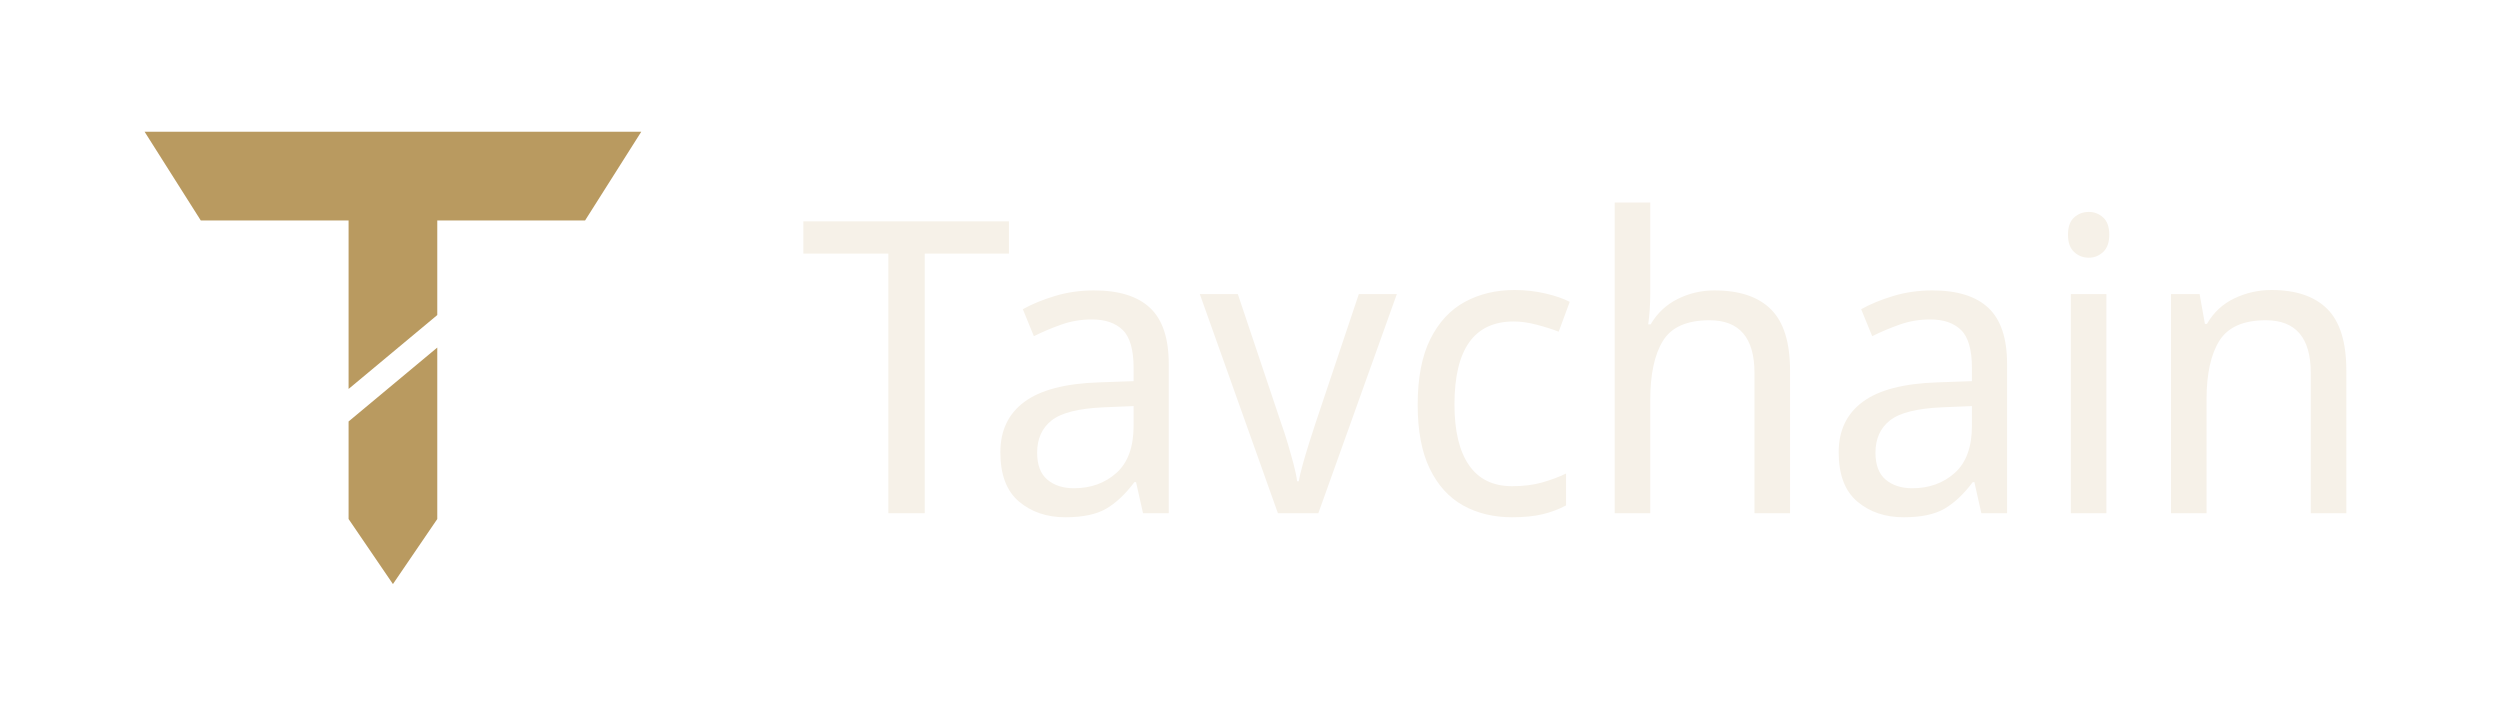
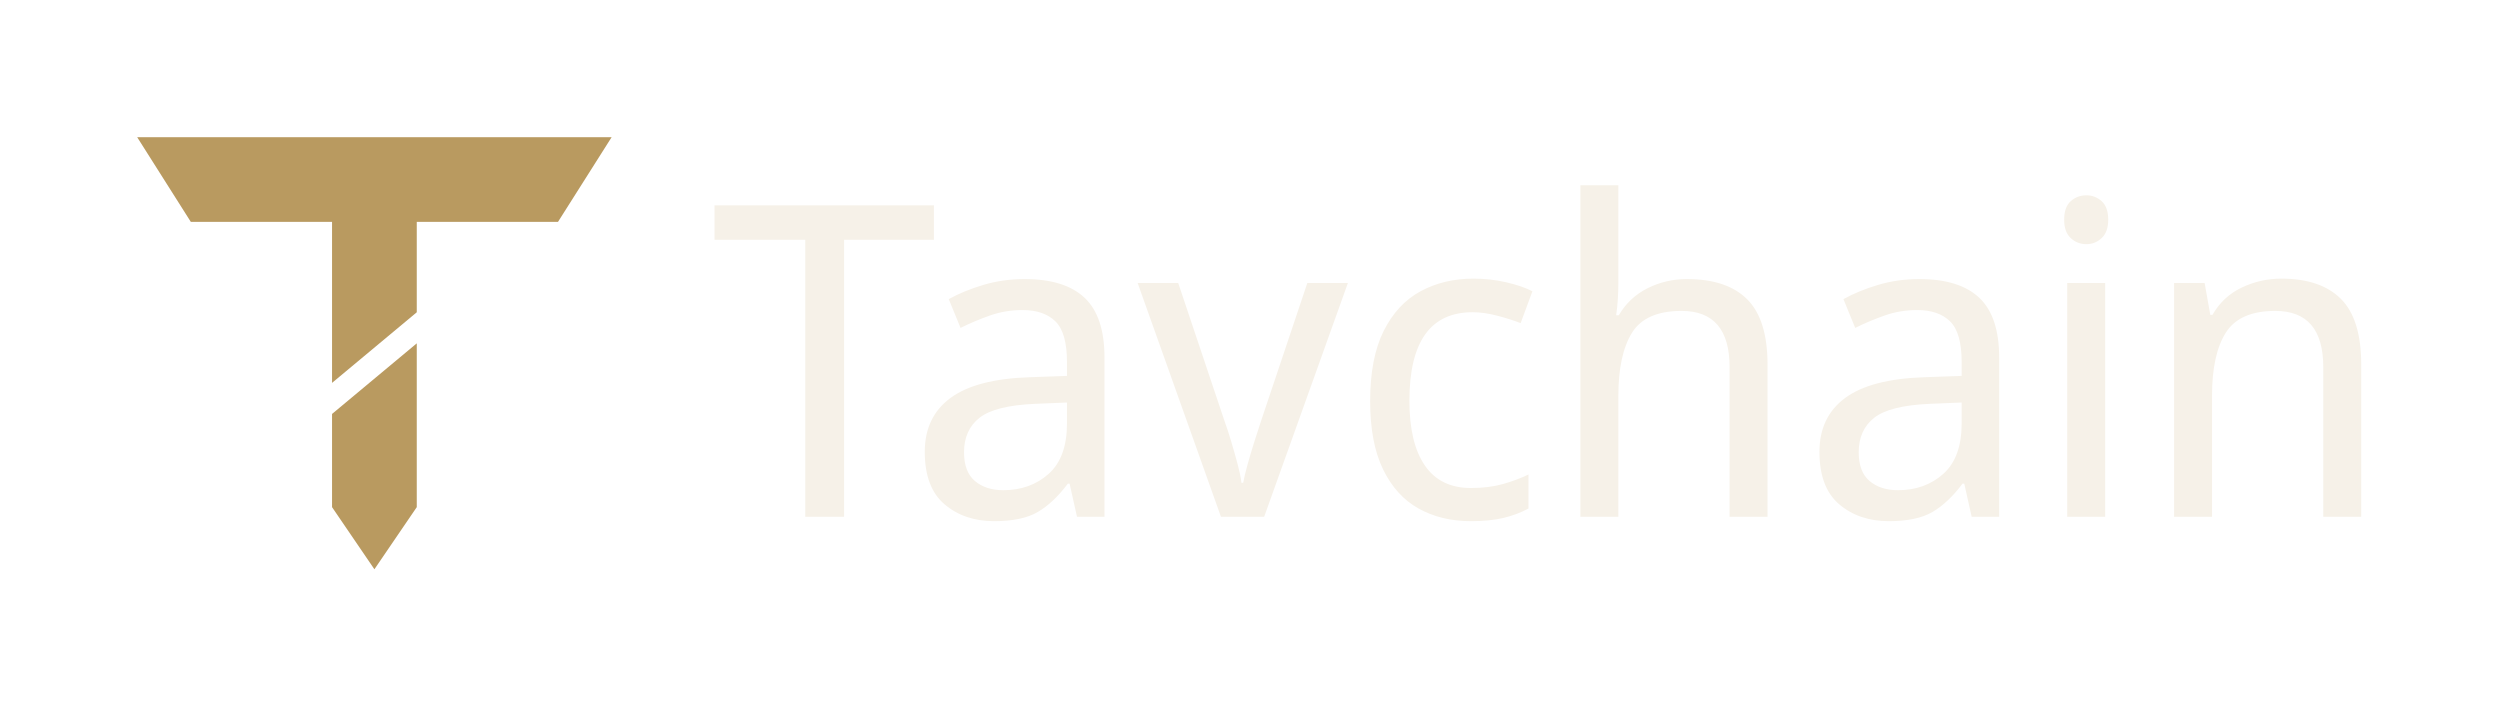
- <svg xmlns="http://www.w3.org/2000/svg" width="778" height="224" viewBox="0 0 778 224" role="img">
-   <path d="M88 104H424L386 164H286V228L226 278V164H126Z M286 250V366L256 410L226 366V300Z" fill="#B99A60" transform="translate(4.52 -6.84) scale(0.46)" />
-   <path d="M417.542 220 L408.108 220 L408.108 152.69 L386.06 152.69 L386.06 144.316 L439.378 144.316 L439.378 152.69 L417.542 152.69 Z M461.426 162.23 C467.927 162.23 472.786 163.749 476.001 166.788 C479.216 169.827 480.824 174.667 480.824 181.31 L480.824 220 L474.146 220 L472.344 211.944 L471.92 211.944 C469.588 215.053 467.15 217.35 464.606 218.834 C462.062 220.318 458.529 221.06 454.006 221.06 C449.201 221.06 445.19 219.7 441.975 216.979 C438.76 214.258 437.152 210.001 437.152 204.206 C437.152 198.553 439.237 194.189 443.406 191.115 C447.575 188.041 454.006 186.363 462.698 186.08 L471.708 185.762 L471.708 182.37 C471.708 177.635 470.772 174.349 468.899 172.512 C467.026 170.675 464.359 169.756 460.896 169.756 C458.14 169.756 455.508 170.198 452.999 171.081 C450.49 171.964 448.105 172.971 445.844 174.102 L442.982 167.106 C445.385 165.763 448.176 164.615 451.356 163.661 C454.536 162.707 457.893 162.23 461.426 162.23 Z M463.97 192.546 C457.469 192.829 452.964 193.959 450.455 195.938 C447.946 197.917 446.692 200.708 446.692 204.312 C446.692 207.492 447.575 209.824 449.342 211.308 C451.109 212.792 453.405 213.534 456.232 213.534 C460.613 213.534 464.288 212.209 467.256 209.559 C470.224 206.909 471.708 202.828 471.708 197.316 L471.708 192.228 Z M509.126 220 L488.88 163.184 L498.738 163.184 L509.974 196.68 C510.539 198.235 511.105 199.966 511.67 201.874 C512.235 203.782 512.748 205.602 513.207 207.333 C513.666 209.064 513.967 210.531 514.108 211.732 L514.532 211.732 C514.744 210.531 515.097 209.047 515.592 207.28 C516.087 205.513 516.634 203.676 517.235 201.768 C517.836 199.86 518.383 198.164 518.878 196.68 L530.114 163.184 L539.972 163.184 L519.62 220 Z M569.864 221.06 C565.059 221.06 560.819 220.035 557.144 217.986 C553.469 215.937 550.59 212.757 548.505 208.446 C546.42 204.135 545.378 198.623 545.378 191.91 C545.378 184.914 546.473 179.225 548.664 174.844 C550.855 170.463 553.84 167.247 557.621 165.198 C561.402 163.149 565.695 162.124 570.5 162.124 C573.256 162.124 575.924 162.424 578.503 163.025 C581.082 163.626 583.185 164.35 584.81 165.198 L581.948 172.936 C580.323 172.3 578.432 171.699 576.277 171.134 C574.122 170.569 572.125 170.286 570.288 170.286 C560.041 170.286 554.918 177.459 554.918 191.804 C554.918 198.659 556.172 203.906 558.681 207.545 C561.19 211.184 564.917 213.004 569.864 213.004 C572.761 213.004 575.341 212.686 577.602 212.05 C579.863 211.414 581.948 210.637 583.856 209.718 L583.856 217.986 C582.019 218.975 580.005 219.735 577.814 220.265 C575.623 220.795 572.973 221.06 569.864 221.06 Z M605.692 163.078 C605.692 165.905 605.515 168.555 605.162 171.028 L605.798 171.028 C607.494 168.131 609.826 165.94 612.794 164.456 C615.762 162.972 618.942 162.23 622.334 162.23 C628.835 162.23 633.729 163.873 637.015 167.159 C640.301 170.445 641.944 175.727 641.944 183.006 L641.944 220 L632.722 220 L632.722 183.642 C632.722 174.526 628.835 169.968 621.062 169.968 C615.197 169.968 611.169 171.752 608.978 175.321 C606.787 178.89 605.692 183.995 605.692 190.638 L605.692 220 L596.47 220 L596.47 139.44 L605.692 139.44 Z M678.832 162.23 C685.333 162.23 690.192 163.749 693.407 166.788 C696.622 169.827 698.23 174.667 698.23 181.31 L698.23 220 L691.552 220 L689.75 211.944 L689.326 211.944 C686.994 215.053 684.556 217.35 682.012 218.834 C679.468 220.318 675.935 221.06 671.412 221.06 C666.607 221.06 662.596 219.7 659.381 216.979 C656.166 214.258 654.558 210.001 654.558 204.206 C654.558 198.553 656.643 194.189 660.812 191.115 C664.981 188.041 671.412 186.363 680.104 186.08 L689.114 185.762 L689.114 182.37 C689.114 177.635 688.178 174.349 686.305 172.512 C684.432 170.675 681.765 169.756 678.302 169.756 C675.546 169.756 672.914 170.198 670.405 171.081 C667.896 171.964 665.511 172.971 663.25 174.102 L660.388 167.106 C662.791 165.763 665.582 164.615 668.762 163.661 C671.942 162.707 675.299 162.23 678.832 162.23 Z M681.376 192.546 C674.875 192.829 670.37 193.959 667.861 195.938 C665.352 197.917 664.098 200.708 664.098 204.312 C664.098 207.492 664.981 209.824 666.748 211.308 C668.515 212.792 670.811 213.534 673.638 213.534 C678.019 213.534 681.694 212.209 684.662 209.559 C687.63 206.909 689.114 202.828 689.114 197.316 L689.114 192.228 Z M719.43 141.878 C720.843 141.878 722.08 142.355 723.14 143.309 C724.2 144.263 724.73 145.765 724.73 147.814 C724.73 149.793 724.2 151.277 723.14 152.266 C722.08 153.255 720.843 153.75 719.43 153.75 C717.946 153.75 716.674 153.255 715.614 152.266 C714.554 151.277 714.024 149.793 714.024 147.814 C714.024 145.765 714.554 144.263 715.614 143.309 C716.674 142.355 717.946 141.878 719.43 141.878 Z M723.988 163.184 L723.988 220 L714.766 220 L714.766 163.184 Z M766.812 162.124 C773.172 162.124 777.995 163.767 781.281 167.053 C784.567 170.339 786.21 175.657 786.21 183.006 L786.21 220 L776.988 220 L776.988 183.642 C776.988 174.526 773.101 169.968 765.328 169.968 C759.533 169.968 755.523 171.735 753.297 175.268 C751.071 178.801 749.958 183.889 749.958 190.532 L749.958 220 L740.736 220 L740.736 163.184 L748.156 163.184 L749.534 170.922 L750.064 170.922 C751.76 167.954 754.127 165.746 757.166 164.297 C760.205 162.848 763.42 162.124 766.812 162.124 Z" fill="#F6F1E8" transform="translate(-213.272 -104.3) scale(1.2)" />
+ <svg xmlns="http://www.w3.org/2000/svg" width="729" height="206" viewBox="0 0 729 206" role="img">
+   <g id="tav-lockup">
+     <path d="M88 104H424L386 164H286V228L226 278V164H126Z M286 250V366L256 410L226 366V300Z" fill="#B99A60" transform="translate(3.764706 -2.823529) scale(0.4117647)" />
+     <path d="M417.542 220 L408.108 220 L408.108 152.69 L386.06 152.69 L386.06 144.316 L439.378 144.316 L439.378 152.69 L417.542 152.69 Z M461.426 162.23 C467.927 162.23 472.786 163.749 476.001 166.788 C479.216 169.827 480.824 174.667 480.824 181.31 L480.824 220 L474.146 220 L472.344 211.944 L471.92 211.944 C469.588 215.053 467.15 217.35 464.606 218.834 C462.062 220.318 458.529 221.06 454.006 221.06 C449.201 221.06 445.19 219.7 441.975 216.979 C438.76 214.258 437.152 210.001 437.152 204.206 C437.152 198.553 439.237 194.189 443.406 191.115 C447.575 188.041 454.006 186.363 462.698 186.08 L471.708 185.762 L471.708 182.37 C471.708 177.635 470.772 174.349 468.899 172.512 C467.026 170.675 464.359 169.756 460.896 169.756 C458.14 169.756 455.508 170.198 452.999 171.081 C450.49 171.964 448.105 172.971 445.844 174.102 L442.982 167.106 C445.385 165.763 448.176 164.615 451.356 163.661 C454.536 162.707 457.893 162.23 461.426 162.23 Z M463.97 192.546 C457.469 192.829 452.964 193.959 450.455 195.938 C447.946 197.917 446.692 200.708 446.692 204.312 C446.692 207.492 447.575 209.824 449.342 211.308 C451.109 212.792 453.405 213.534 456.232 213.534 C460.613 213.534 464.288 212.209 467.256 209.559 C470.224 206.909 471.708 202.828 471.708 197.316 L471.708 192.228 Z M509.126 220 L488.88 163.184 L498.738 163.184 L509.974 196.68 C510.539 198.235 511.105 199.966 511.67 201.874 C512.235 203.782 512.748 205.602 513.207 207.333 C513.666 209.064 513.967 210.531 514.108 211.732 L514.532 211.732 C514.744 210.531 515.097 209.047 515.592 207.28 C516.087 205.513 516.634 203.676 517.235 201.768 C517.836 199.86 518.383 198.164 518.878 196.68 L530.114 163.184 L539.972 163.184 L519.62 220 Z M569.864 221.06 C565.059 221.06 560.819 220.035 557.144 217.986 C553.469 215.937 550.59 212.757 548.505 208.446 C546.42 204.135 545.378 198.623 545.378 191.91 C545.378 184.914 546.473 179.225 548.664 174.844 C550.855 170.463 553.84 167.247 557.621 165.198 C561.402 163.149 565.695 162.124 570.5 162.124 C573.256 162.124 575.924 162.424 578.503 163.025 C581.082 163.626 583.185 164.35 584.81 165.198 L581.948 172.936 C580.323 172.3 578.432 171.699 576.277 171.134 C574.122 170.569 572.125 170.286 570.288 170.286 C560.041 170.286 554.918 177.459 554.918 191.804 C554.918 198.659 556.172 203.906 558.681 207.545 C561.19 211.184 564.917 213.004 569.864 213.004 C572.761 213.004 575.341 212.686 577.602 212.05 C579.863 211.414 581.948 210.637 583.856 209.718 L583.856 217.986 C582.019 218.975 580.005 219.735 577.814 220.265 C575.623 220.795 572.973 221.06 569.864 221.06 Z M605.692 163.078 C605.692 165.905 605.515 168.555 605.162 171.028 L605.798 171.028 C607.494 168.131 609.826 165.94 612.794 164.456 C615.762 162.972 618.942 162.23 622.334 162.23 C628.835 162.23 633.729 163.873 637.015 167.159 C640.301 170.445 641.944 175.727 641.944 183.006 L641.944 220 L632.722 220 L632.722 183.642 C632.722 174.526 628.835 169.968 621.062 169.968 C615.197 169.968 611.169 171.752 608.978 175.321 C606.787 178.89 605.692 183.995 605.692 190.638 L605.692 220 L596.47 220 L596.47 139.44 L605.692 139.44 Z M678.832 162.23 C685.333 162.23 690.192 163.749 693.407 166.788 C696.622 169.827 698.23 174.667 698.23 181.31 L698.23 220 L691.552 220 L689.75 211.944 L689.326 211.944 C686.994 215.053 684.556 217.35 682.012 218.834 C679.468 220.318 675.935 221.06 671.412 221.06 C666.607 221.06 662.596 219.7 659.381 216.979 C656.166 214.258 654.558 210.001 654.558 204.206 C654.558 198.553 656.643 194.189 660.812 191.115 C664.981 188.041 671.412 186.363 680.104 186.08 L689.114 185.762 L689.114 182.37 C689.114 177.635 688.178 174.349 686.305 172.512 C684.432 170.675 681.765 169.756 678.302 169.756 C675.546 169.756 672.914 170.198 670.405 171.081 C667.896 171.964 665.511 172.971 663.25 174.102 L660.388 167.106 C662.791 165.763 665.582 164.615 668.762 163.661 C671.942 162.707 675.299 162.23 678.832 162.23 Z M681.376 192.546 C674.875 192.829 670.37 193.959 667.861 195.938 C665.352 197.917 664.098 200.708 664.098 204.312 C664.098 207.492 664.981 209.824 666.748 211.308 C668.515 212.792 670.811 213.534 673.638 213.534 C678.019 213.534 681.694 212.209 684.662 209.559 C687.63 206.909 689.114 202.828 689.114 197.316 L689.114 192.228 Z M719.43 141.878 C720.843 141.878 722.08 142.355 723.14 143.309 C724.2 144.263 724.73 145.765 724.73 147.814 C724.73 149.793 724.2 151.277 723.14 152.266 C722.08 153.255 720.843 153.75 719.43 153.75 C717.946 153.75 716.674 153.255 715.614 152.266 C714.554 151.277 714.024 149.793 714.024 147.814 C714.024 145.765 714.554 144.263 715.614 143.309 C716.674 142.355 717.946 141.878 719.43 141.878 Z M723.988 163.184 L723.988 220 L714.766 220 L714.766 163.184 Z M766.812 162.124 C773.172 162.124 777.995 163.767 781.281 167.053 C784.567 170.339 786.21 175.657 786.21 183.006 L786.21 220 L776.988 220 L776.988 183.642 C776.988 174.526 773.101 169.968 765.328 169.968 C759.533 169.968 755.523 171.735 753.297 175.268 C751.071 178.801 749.958 183.889 749.958 190.532 L749.958 220 L740.736 220 L740.736 163.184 L748.156 163.184 L749.534 170.922 L750.064 170.922 C751.76 167.954 754.127 165.746 757.166 164.297 C760.205 162.848 763.42 162.124 766.812 162.124 Z" fill="#F6F1E8" transform="translate(-254.9191 -113.3) scale(1.2)" />
+   </g>
</svg>
